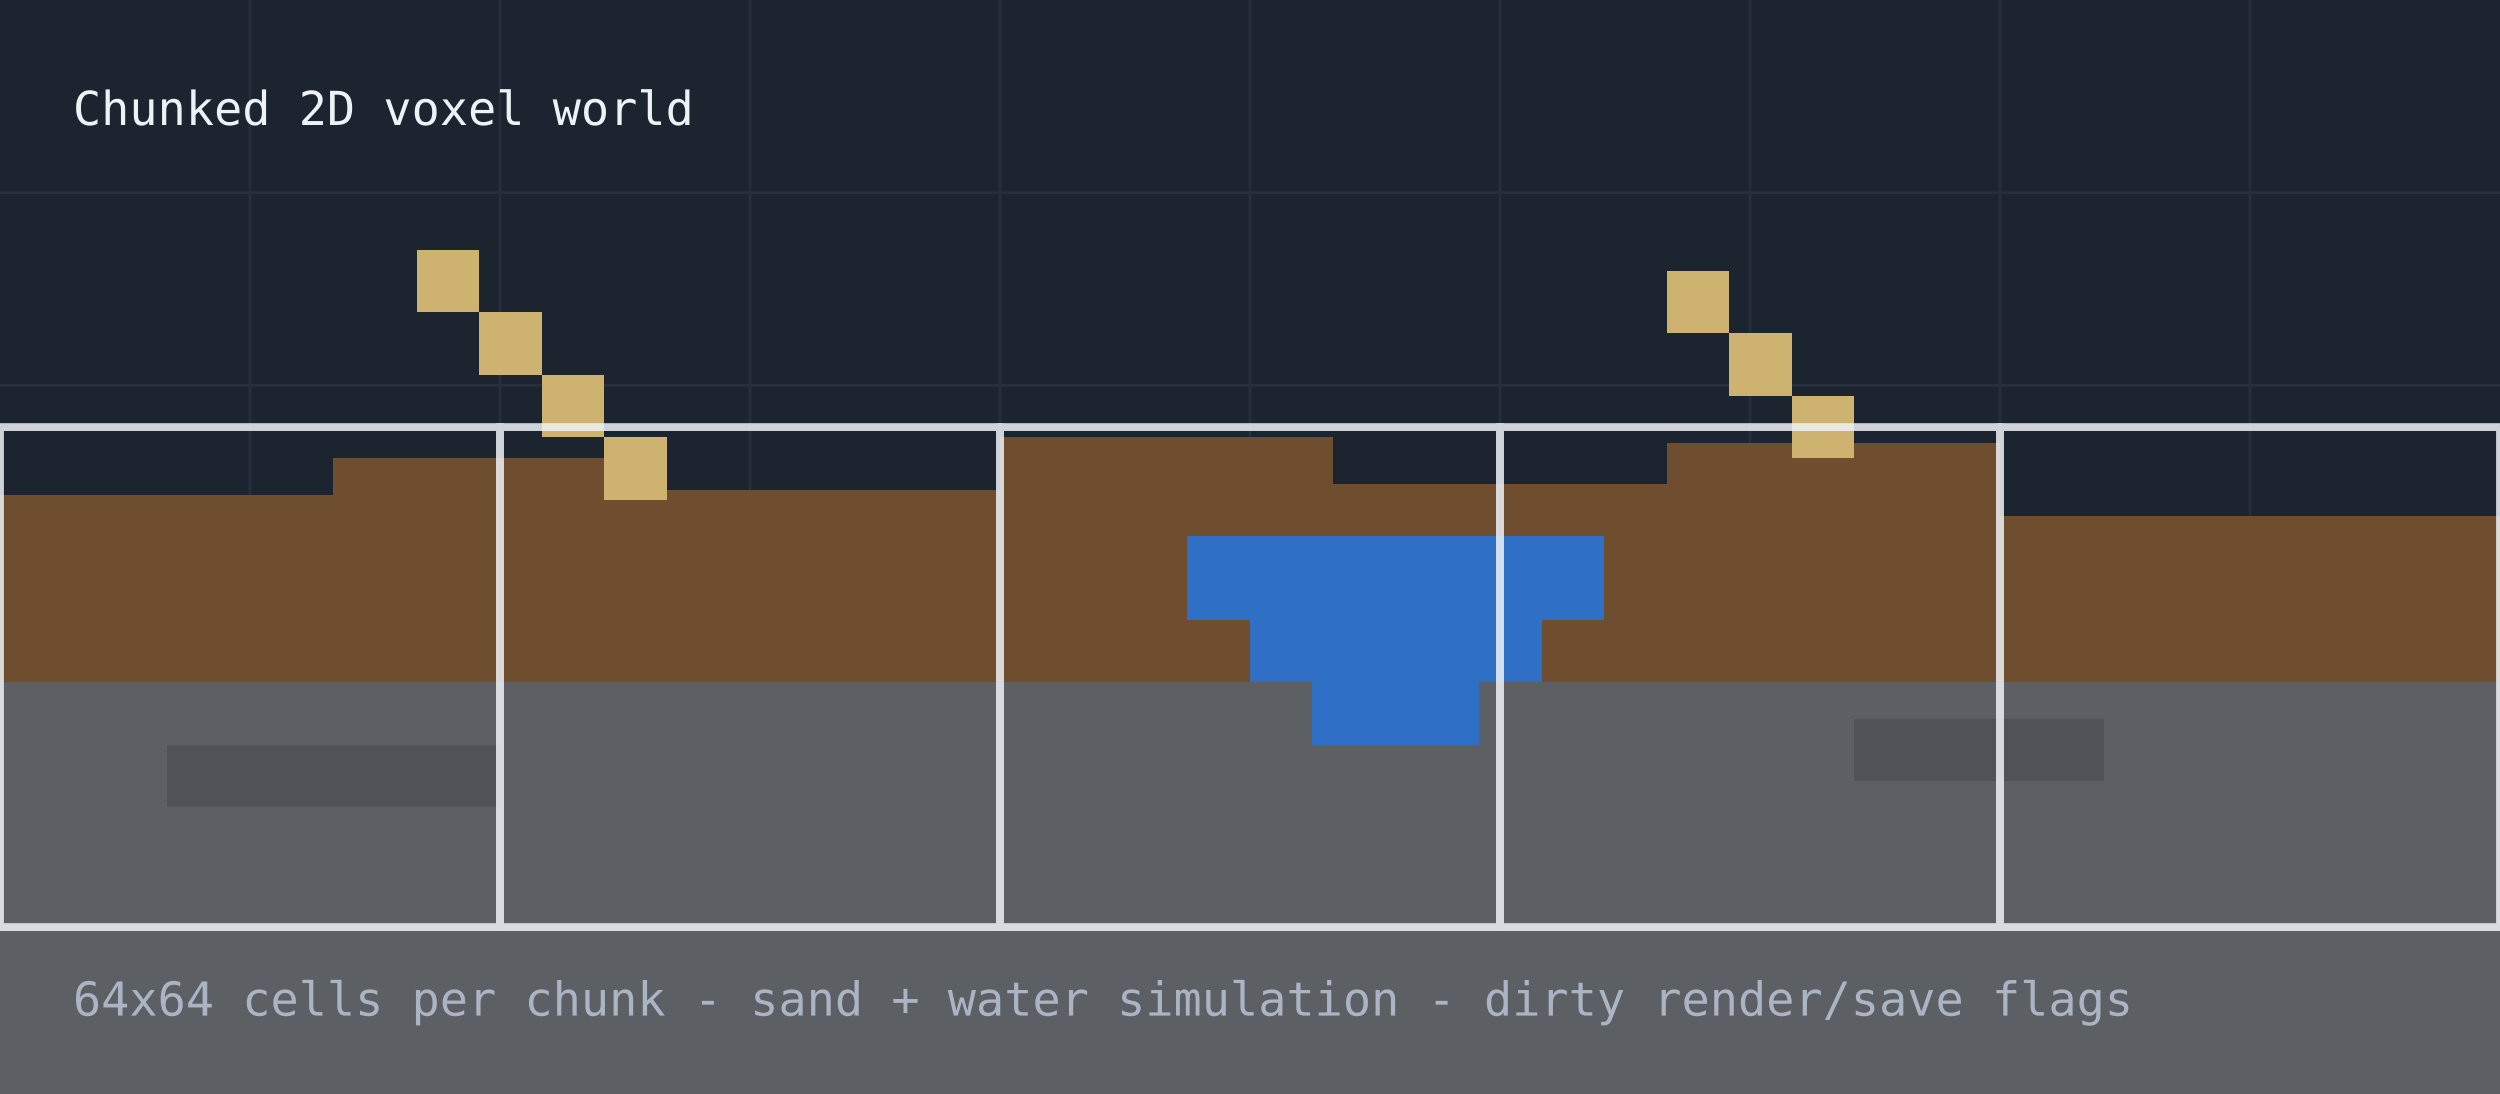
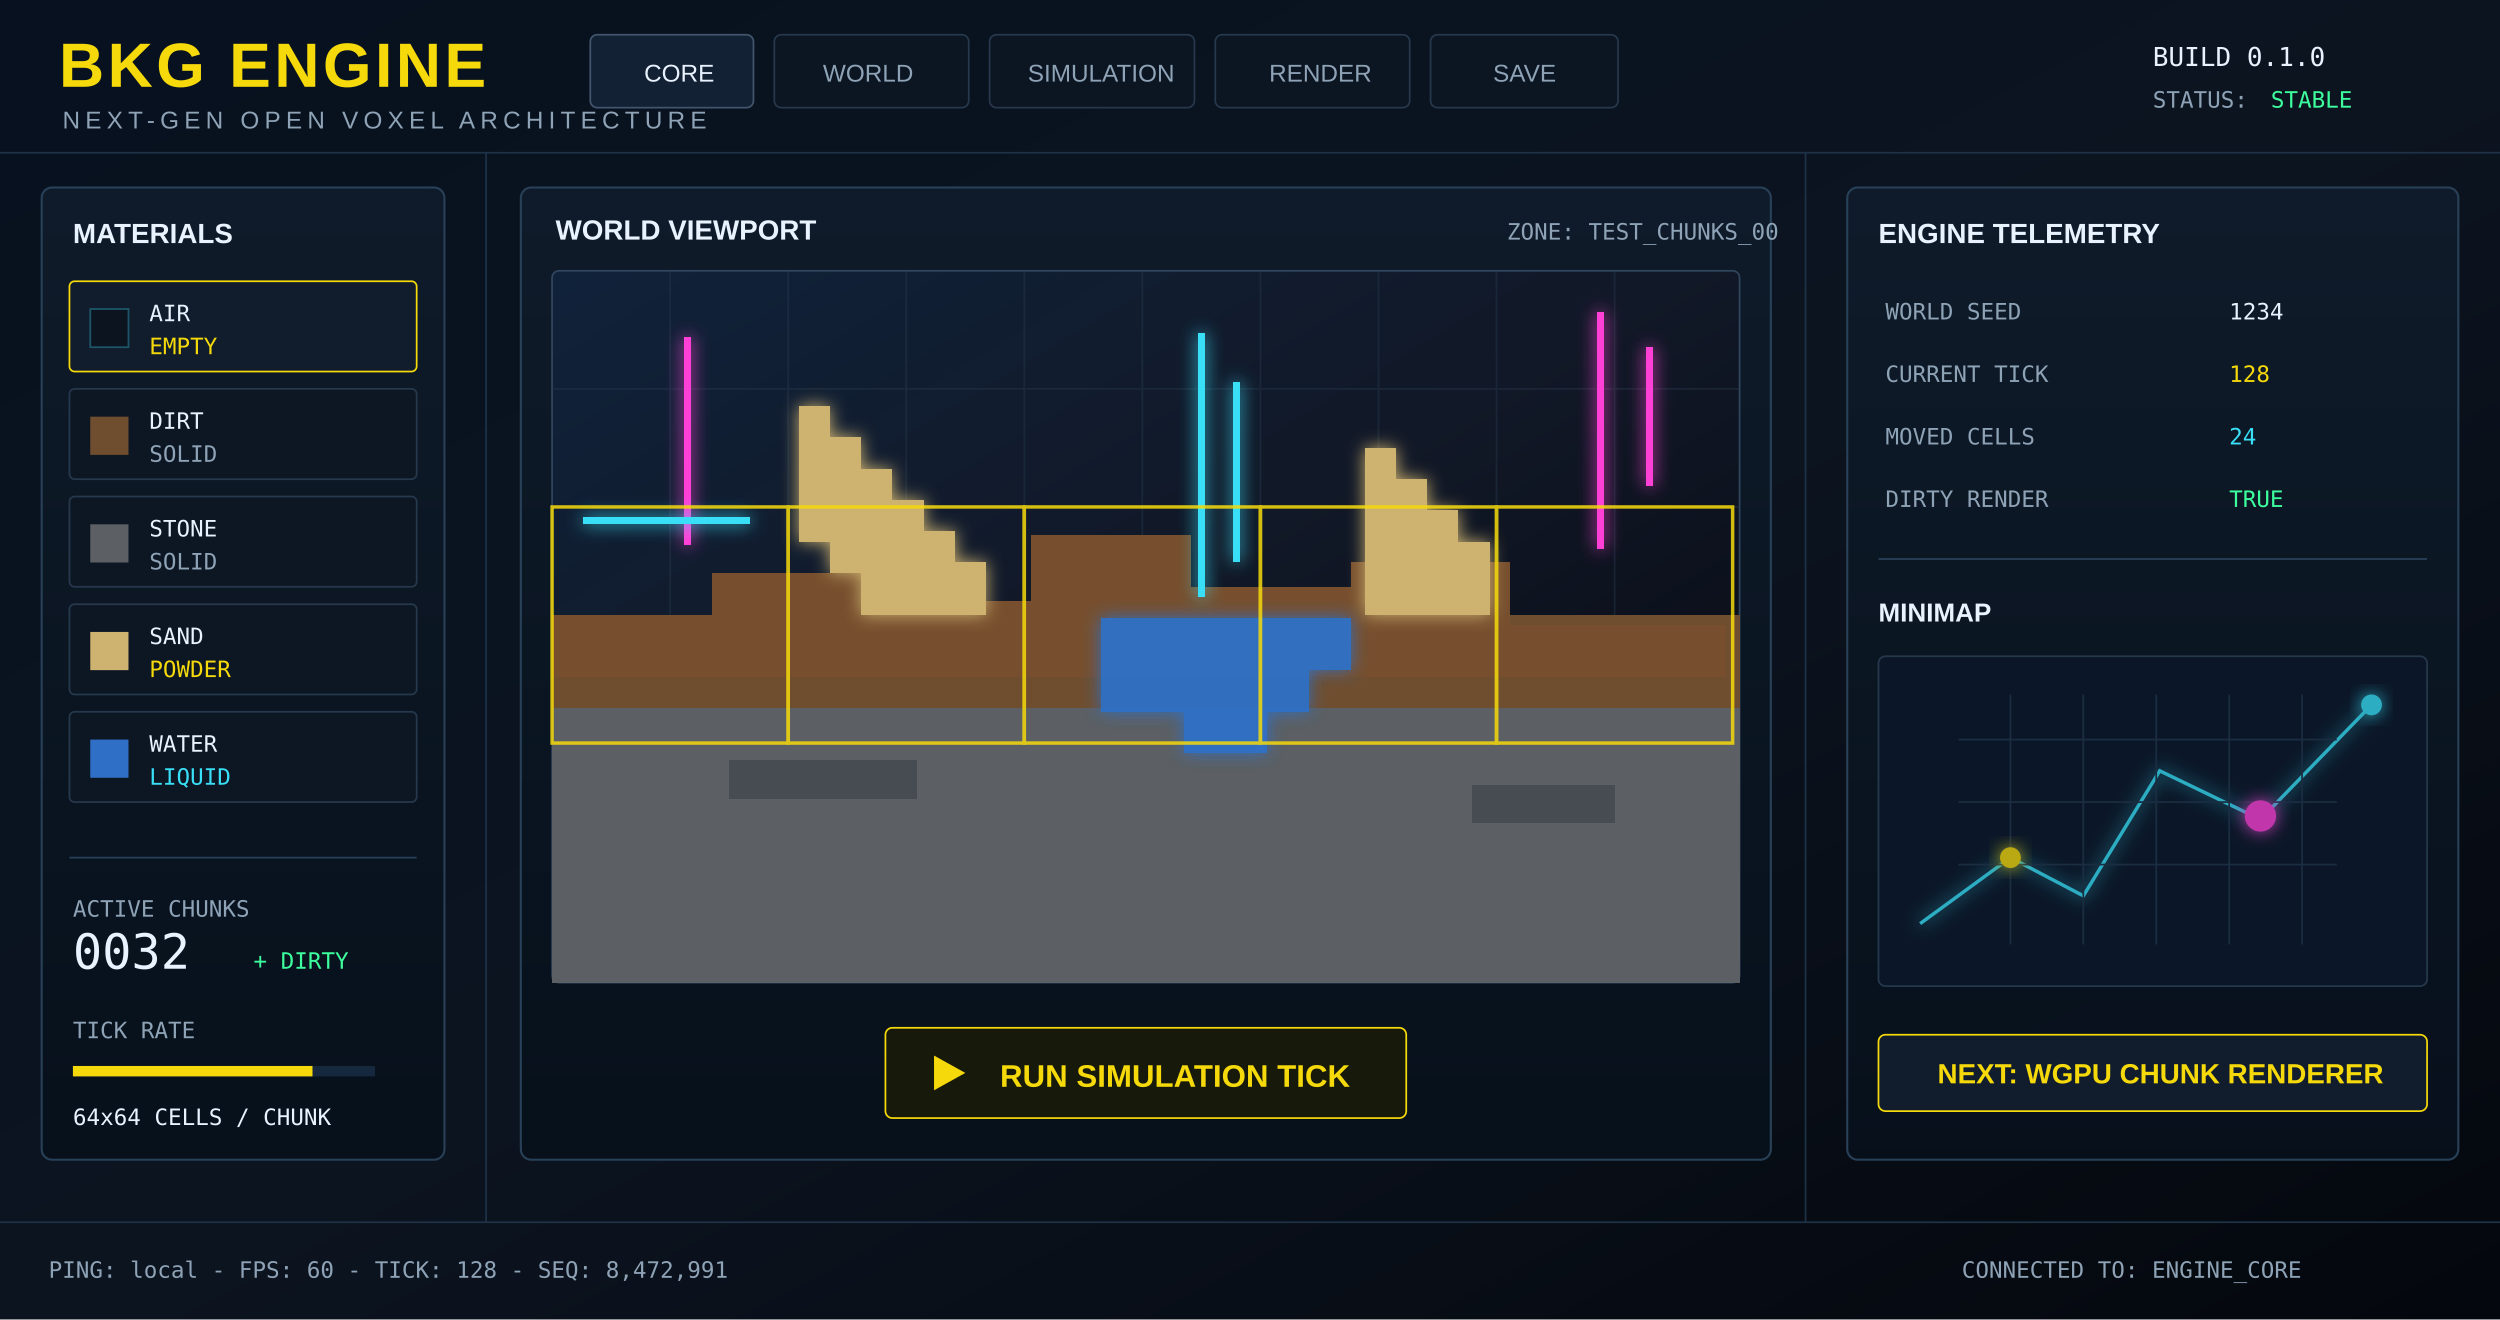
- <svg xmlns="http://www.w3.org/2000/svg" viewBox="0 0 960 420" role="img" aria-labelledby="title desc">
-   <rect width="960" height="420" fill="#15171d" />
-   <rect x="0" y="0" width="960" height="220" fill="#1c2430" />
-   <g opacity="0.35">
-     <path d="M0 74h960M0 148h960M0 222h960M0 296h960M0 370h960M96 0v420M192 0v420M288 0v420M384 0v420M480 0v420M576 0v420M672 0v420M768 0v420M864 0v420" stroke="#3e4654" stroke-width="1" />
+ <svg xmlns="http://www.w3.org/2000/svg" viewBox="0 0 1440 760" role="img" aria-labelledby="title desc">
+   <defs>
+     <linearGradient id="bg" x1="0" x2="1" y1="0" y2="1">
+       <stop offset="0" stop-color="#07111f" />
+       <stop offset="0.52" stop-color="#0c1420" />
+       <stop offset="1" stop-color="#04070d" />
+     </linearGradient>
+     <linearGradient id="panel" x1="0" x2="0" y1="0" y2="1">
+       <stop offset="0" stop-color="#101b2b" stop-opacity="0.96" />
+       <stop offset="1" stop-color="#07101b" stop-opacity="0.96" />
+     </linearGradient>
+     <linearGradient id="viewport" x1="0" x2="1" y1="0" y2="1">
+       <stop offset="0" stop-color="#10223a" />
+       <stop offset="0.48" stop-color="#111827" />
+       <stop offset="1" stop-color="#060910" />
+     </linearGradient>
+     <filter id="glow" x="-50%" y="-50%" width="200%" height="200%">
+       <feGaussianBlur stdDeviation="5" result="blur" />
+       <feMerge>
+         <feMergeNode in="blur" />
+         <feMergeNode in="SourceGraphic" />
+       </feMerge>
+     </filter>
+     <style>
+       .panel{fill:url(#panel);stroke:#284158;stroke-width:1.2}
+       .line{stroke:#284158;stroke-width:1}
+       .muted{fill:#8fa3b7}
+       .text{fill:#e9f2ff}
+       .cyan{fill:#39dff6}
+       .pink{fill:#ff3fd7}
+       .yellow{fill:#f5d90a}
+       .green{fill:#3dff9e}
+       .mono{font-family:ui-monospace,SFMono-Regular,Consolas,monospace}
+       .sans{font-family:Segoe UI,Arial,sans-serif}
+     </style>
+   </defs>
+   <rect width="1440" height="760" fill="url(#bg)" />
+   <path d="M0 88h1440M0 704h1440M280 88v616M1040 88v616" stroke="#1d3247" stroke-width="1" />
+   <g class="sans">
+     <text x="34" y="50" fill="#f5d90a" font-size="36" font-weight="800" letter-spacing="2">BKG ENGINE</text>
+     <text x="36" y="74" class="muted" font-size="14" letter-spacing="3">NEXT-GEN OPEN VOXEL ARCHITECTURE</text>
+     <g transform="translate(340 20)">
+       <rect width="94" height="42" rx="4" fill="#132134" stroke="#41556d" />
+       <text x="31" y="27" class="text" font-size="14">CORE</text>
+       <rect x="106" width="112" height="42" rx="4" fill="#0c1522" stroke="#26384c" />
+       <text x="134" y="27" class="muted" font-size="14">WORLD</text>
+       <rect x="230" width="118" height="42" rx="4" fill="#0c1522" stroke="#26384c" />
+       <text x="252" y="27" class="muted" font-size="14">SIMULATION</text>
+       <rect x="360" width="112" height="42" rx="4" fill="#0c1522" stroke="#26384c" />
+       <text x="391" y="27" class="muted" font-size="14">RENDER</text>
+       <rect x="484" width="108" height="42" rx="4" fill="#0c1522" stroke="#26384c" />
+       <text x="520" y="27" class="muted" font-size="14">SAVE</text>
+     </g>
+     <text x="1240" y="38" class="text mono" font-size="15">BUILD 0.1.0</text>
+     <text x="1240" y="62" class="muted mono" font-size="13">STATUS: </text>
+     <text x="1308" y="62" class="green mono" font-size="13">STABLE</text>
  </g>
-   <g shape-rendering="crispEdges">
-     <rect x="0" y="244" width="960" height="176" fill="#5c5f63" />
-     <rect x="0" y="214" width="960" height="48" fill="#6f4e30" />
-     <rect x="0" y="190" width="128" height="32" fill="#6f4e30" />
-     <rect x="128" y="176" width="128" height="48" fill="#6f4e30" />
-     <rect x="256" y="188" width="128" height="36" fill="#6f4e30" />
-     <rect x="384" y="168" width="128" height="56" fill="#6f4e30" />
-     <rect x="512" y="186" width="128" height="38" fill="#6f4e30" />
-     <rect x="640" y="170" width="128" height="54" fill="#6f4e30" />
-     <rect x="768" y="198" width="192" height="26" fill="#6f4e30" />
-     <rect x="160" y="96" width="24" height="24" fill="#cdb270" />
-     <rect x="184" y="120" width="24" height="24" fill="#cdb270" />
-     <rect x="208" y="144" width="24" height="24" fill="#cdb270" />
-     <rect x="232" y="168" width="24" height="24" fill="#cdb270" />
-     <rect x="640" y="104" width="24" height="24" fill="#cdb270" />
-     <rect x="664" y="128" width="24" height="24" fill="#cdb270" />
-     <rect x="688" y="152" width="24" height="24" fill="#cdb270" />
-     <rect x="456" y="206" width="160" height="32" fill="#2f6fc5" />
-     <rect x="480" y="238" width="112" height="24" fill="#2f6fc5" />
-     <rect x="504" y="262" width="64" height="24" fill="#2f6fc5" />
-     <rect x="64" y="286" width="128" height="24" fill="#4f5257" />
-     <rect x="712" y="276" width="96" height="24" fill="#4f5257" />
+   <g transform="translate(24 108)">
+     <rect class="panel" width="232" height="560" rx="6" />
+     <text x="18" y="32" class="text sans" font-size="16" font-weight="700">MATERIALS</text>
+     <g class="mono" font-size="13">
+       <rect x="16" y="54" width="200" height="52" rx="3" fill="#111d2d" stroke="#f5d90a" />
+       <rect x="28" y="70" width="22" height="22" fill="#000000" opacity="0.3" stroke="#39dff6" />
+       <text x="62" y="77" class="text">AIR</text>
+       <text x="62" y="96" class="yellow">EMPTY</text>
+       <rect x="16" y="116" width="200" height="52" rx="3" fill="#0d1724" stroke="#26384c" />
+       <rect x="28" y="132" width="22" height="22" fill="#6f4e30" />
+       <text x="62" y="139" class="text">DIRT</text>
+       <text x="62" y="158" class="muted">SOLID</text>
+       <rect x="16" y="178" width="200" height="52" rx="3" fill="#0d1724" stroke="#26384c" />
+       <rect x="28" y="194" width="22" height="22" fill="#5c5f63" />
+       <text x="62" y="201" class="text">STONE</text>
+       <text x="62" y="220" class="muted">SOLID</text>
+       <rect x="16" y="240" width="200" height="52" rx="3" fill="#0d1724" stroke="#26384c" />
+       <rect x="28" y="256" width="22" height="22" fill="#cdb270" />
+       <text x="62" y="263" class="text">SAND</text>
+       <text x="62" y="282" class="yellow">POWDER</text>
+       <rect x="16" y="302" width="200" height="52" rx="3" fill="#0d1724" stroke="#26384c" />
+       <rect x="28" y="318" width="22" height="22" fill="#2f6fc5" />
+       <text x="62" y="325" class="text">WATER</text>
+       <text x="62" y="344" class="cyan">LIQUID</text>
+     </g>
+     <line x1="16" x2="216" y1="386" y2="386" class="line" />
+     <text x="18" y="420" class="muted mono" font-size="13">ACTIVE CHUNKS</text>
+     <text x="18" y="450" class="text mono" font-size="28">0032</text>
+     <text x="122" y="450" class="green mono" font-size="13">+ DIRTY</text>
+     <text x="18" y="490" class="muted mono" font-size="13">TICK RATE</text>
+     <rect x="18" y="506" width="174" height="6" fill="#16283d" />
+     <rect x="18" y="506" width="138" height="6" fill="#f5d90a" />
+     <text x="18" y="540" class="text mono" font-size="13">64x64 CELLS / CHUNK</text>
  </g>
-   <g fill="none" stroke="#edf2f7" stroke-width="3" opacity="0.85">
-     <rect x="0" y="164" width="192" height="192" />
-     <rect x="192" y="164" width="192" height="192" />
-     <rect x="384" y="164" width="192" height="192" />
-     <rect x="576" y="164" width="192" height="192" />
-     <rect x="768" y="164" width="192" height="192" />
+   <g transform="translate(300 108)">
+     <rect class="panel" width="720" height="560" rx="6" />
+     <rect x="18" y="48" width="684" height="410" rx="4" fill="url(#viewport)" stroke="#30465e" />
+     <text x="20" y="30" class="text sans" font-size="16" font-weight="700">WORLD VIEWPORT</text>
+     <text x="568" y="30" class="muted mono" font-size="13">ZONE: TEST_CHUNKS_00</text>
+     <g opacity="0.45" stroke="#26384c" stroke-width="1">
+       <path d="M18 116h684M18 184h684M18 252h684M18 320h684M18 388h684M86 48v410M154 48v410M222 48v410M290 48v410M358 48v410M426 48v410M494 48v410M562 48v410M630 48v410" />
+     </g>
+     <g shape-rendering="crispEdges">
+       <rect x="18" y="282" width="684" height="176" fill="#5c5f63" />
+       <rect x="18" y="246" width="684" height="54" fill="#6f4e30" />
+       <path d="M18 246h92v-24h92v16h92v-38h92v30h92v-14h92v36h124v30H18z" fill="#774f2e" />
+       <path d="M160 126h18v18h18v18h18v18h18v18h18v18h18v30h-72v-24h-18v-18h-18z" fill="#cdb270" filter="url(#glow)" />
+       <path d="M486 150h18v18h18v18h18v18h18v42h-72z" fill="#cdb270" filter="url(#glow)" />
+       <path d="M334 248h144v30H454v24H430v24h-48v-24h-48z" fill="#2f6fc5" opacity="0.95" filter="url(#glow)" />
+       <rect x="120" y="330" width="108" height="22" fill="#474b52" />
+       <rect x="548" y="344" width="82" height="22" fill="#474b52" />
+       <g fill="#ff3fd7" filter="url(#glow)">
+         <rect x="94" y="86" width="4" height="120" />
+         <rect x="620" y="72" width="4" height="136" />
+         <rect x="648" y="92" width="4" height="80" />
+       </g>
+       <g fill="#39dff6" filter="url(#glow)">
+         <rect x="390" y="84" width="4" height="152" />
+         <rect x="410" y="112" width="4" height="104" />
+         <rect x="36" y="190" width="96" height="4" />
+       </g>
+     </g>
+     <g fill="none" stroke="#f5d90a" stroke-width="2" opacity="0.85">
+       <rect x="18" y="184" width="136" height="136" />
+       <rect x="154" y="184" width="136" height="136" />
+       <rect x="290" y="184" width="136" height="136" />
+       <rect x="426" y="184" width="136" height="136" />
+       <rect x="562" y="184" width="136" height="136" />
+     </g>
+     <rect x="210" y="484" width="300" height="52" rx="4" fill="#171a0b" stroke="#f5d90a" />
+     <polygon points="238,500 238,520 256,510" fill="#f5d90a" />
+     <text x="276" y="518" class="yellow sans" font-size="18" font-weight="700">RUN SIMULATION TICK</text>
  </g>
-   <g font-family="ui-monospace, SFMono-Regular, Consolas, monospace" font-size="18" fill="#edf2f7">
-     <text x="28" y="48">Chunked 2D voxel world</text>
-     <text x="28" y="390" fill="#aab4c3">64x64 cells per chunk - sand + water simulation - dirty render/save flags</text>
+   <g transform="translate(1064 108)">
+     <rect class="panel" width="352" height="560" rx="6" />
+     <text x="18" y="32" class="text sans" font-size="16" font-weight="700">ENGINE TELEMETRY</text>
+     <g class="mono" font-size="13">
+       <text x="22" y="76" class="muted">WORLD SEED</text>
+       <text x="220" y="76" class="text">1234</text>
+       <text x="22" y="112" class="muted">CURRENT TICK</text>
+       <text x="220" y="112" class="yellow">128</text>
+       <text x="22" y="148" class="muted">MOVED CELLS</text>
+       <text x="220" y="148" class="cyan">24</text>
+       <text x="22" y="184" class="muted">DIRTY RENDER</text>
+       <text x="220" y="184" class="green">TRUE</text>
+     </g>
+     <line x1="18" x2="334" y1="214" y2="214" class="line" />
+     <text x="18" y="250" class="text sans" font-size="15" font-weight="700">MINIMAP</text>
+     <rect x="18" y="270" width="316" height="190" rx="4" fill="#0b1728" stroke="#26384c" />
+     <g opacity="0.75">
+       <path d="M42 424L94 386l42 22 44-72 58 28 64-66" fill="none" stroke="#39dff6" stroke-width="2" filter="url(#glow)" />
+       <path d="M64 318h218M64 354h218M64 390h218M94 292v144M136 292v144M178 292v144M220 292v144M262 292v144" stroke="#20344a" stroke-width="1" />
+       <circle cx="238" cy="362" r="9" fill="#ff3fd7" filter="url(#glow)" />
+       <circle cx="94" cy="386" r="6" fill="#f5d90a" filter="url(#glow)" />
+       <circle cx="302" cy="298" r="6" fill="#39dff6" filter="url(#glow)" />
+     </g>
+     <rect x="18" y="488" width="316" height="44" rx="4" fill="#111d2d" stroke="#f5d90a" />
+     <text x="52" y="516" class="yellow sans" font-size="16" font-weight="700">NEXT: WGPU CHUNK RENDERER</text>
+   </g>
+   <g class="mono" font-size="13" fill="#8fa3b7">
+     <text x="28" y="736">PING: local - FPS: 60 - TICK: 128 - SEQ: 8,472,991</text>
+     <text x="1130" y="736">CONNECTED TO: ENGINE_CORE</text>
  </g>
</svg>
